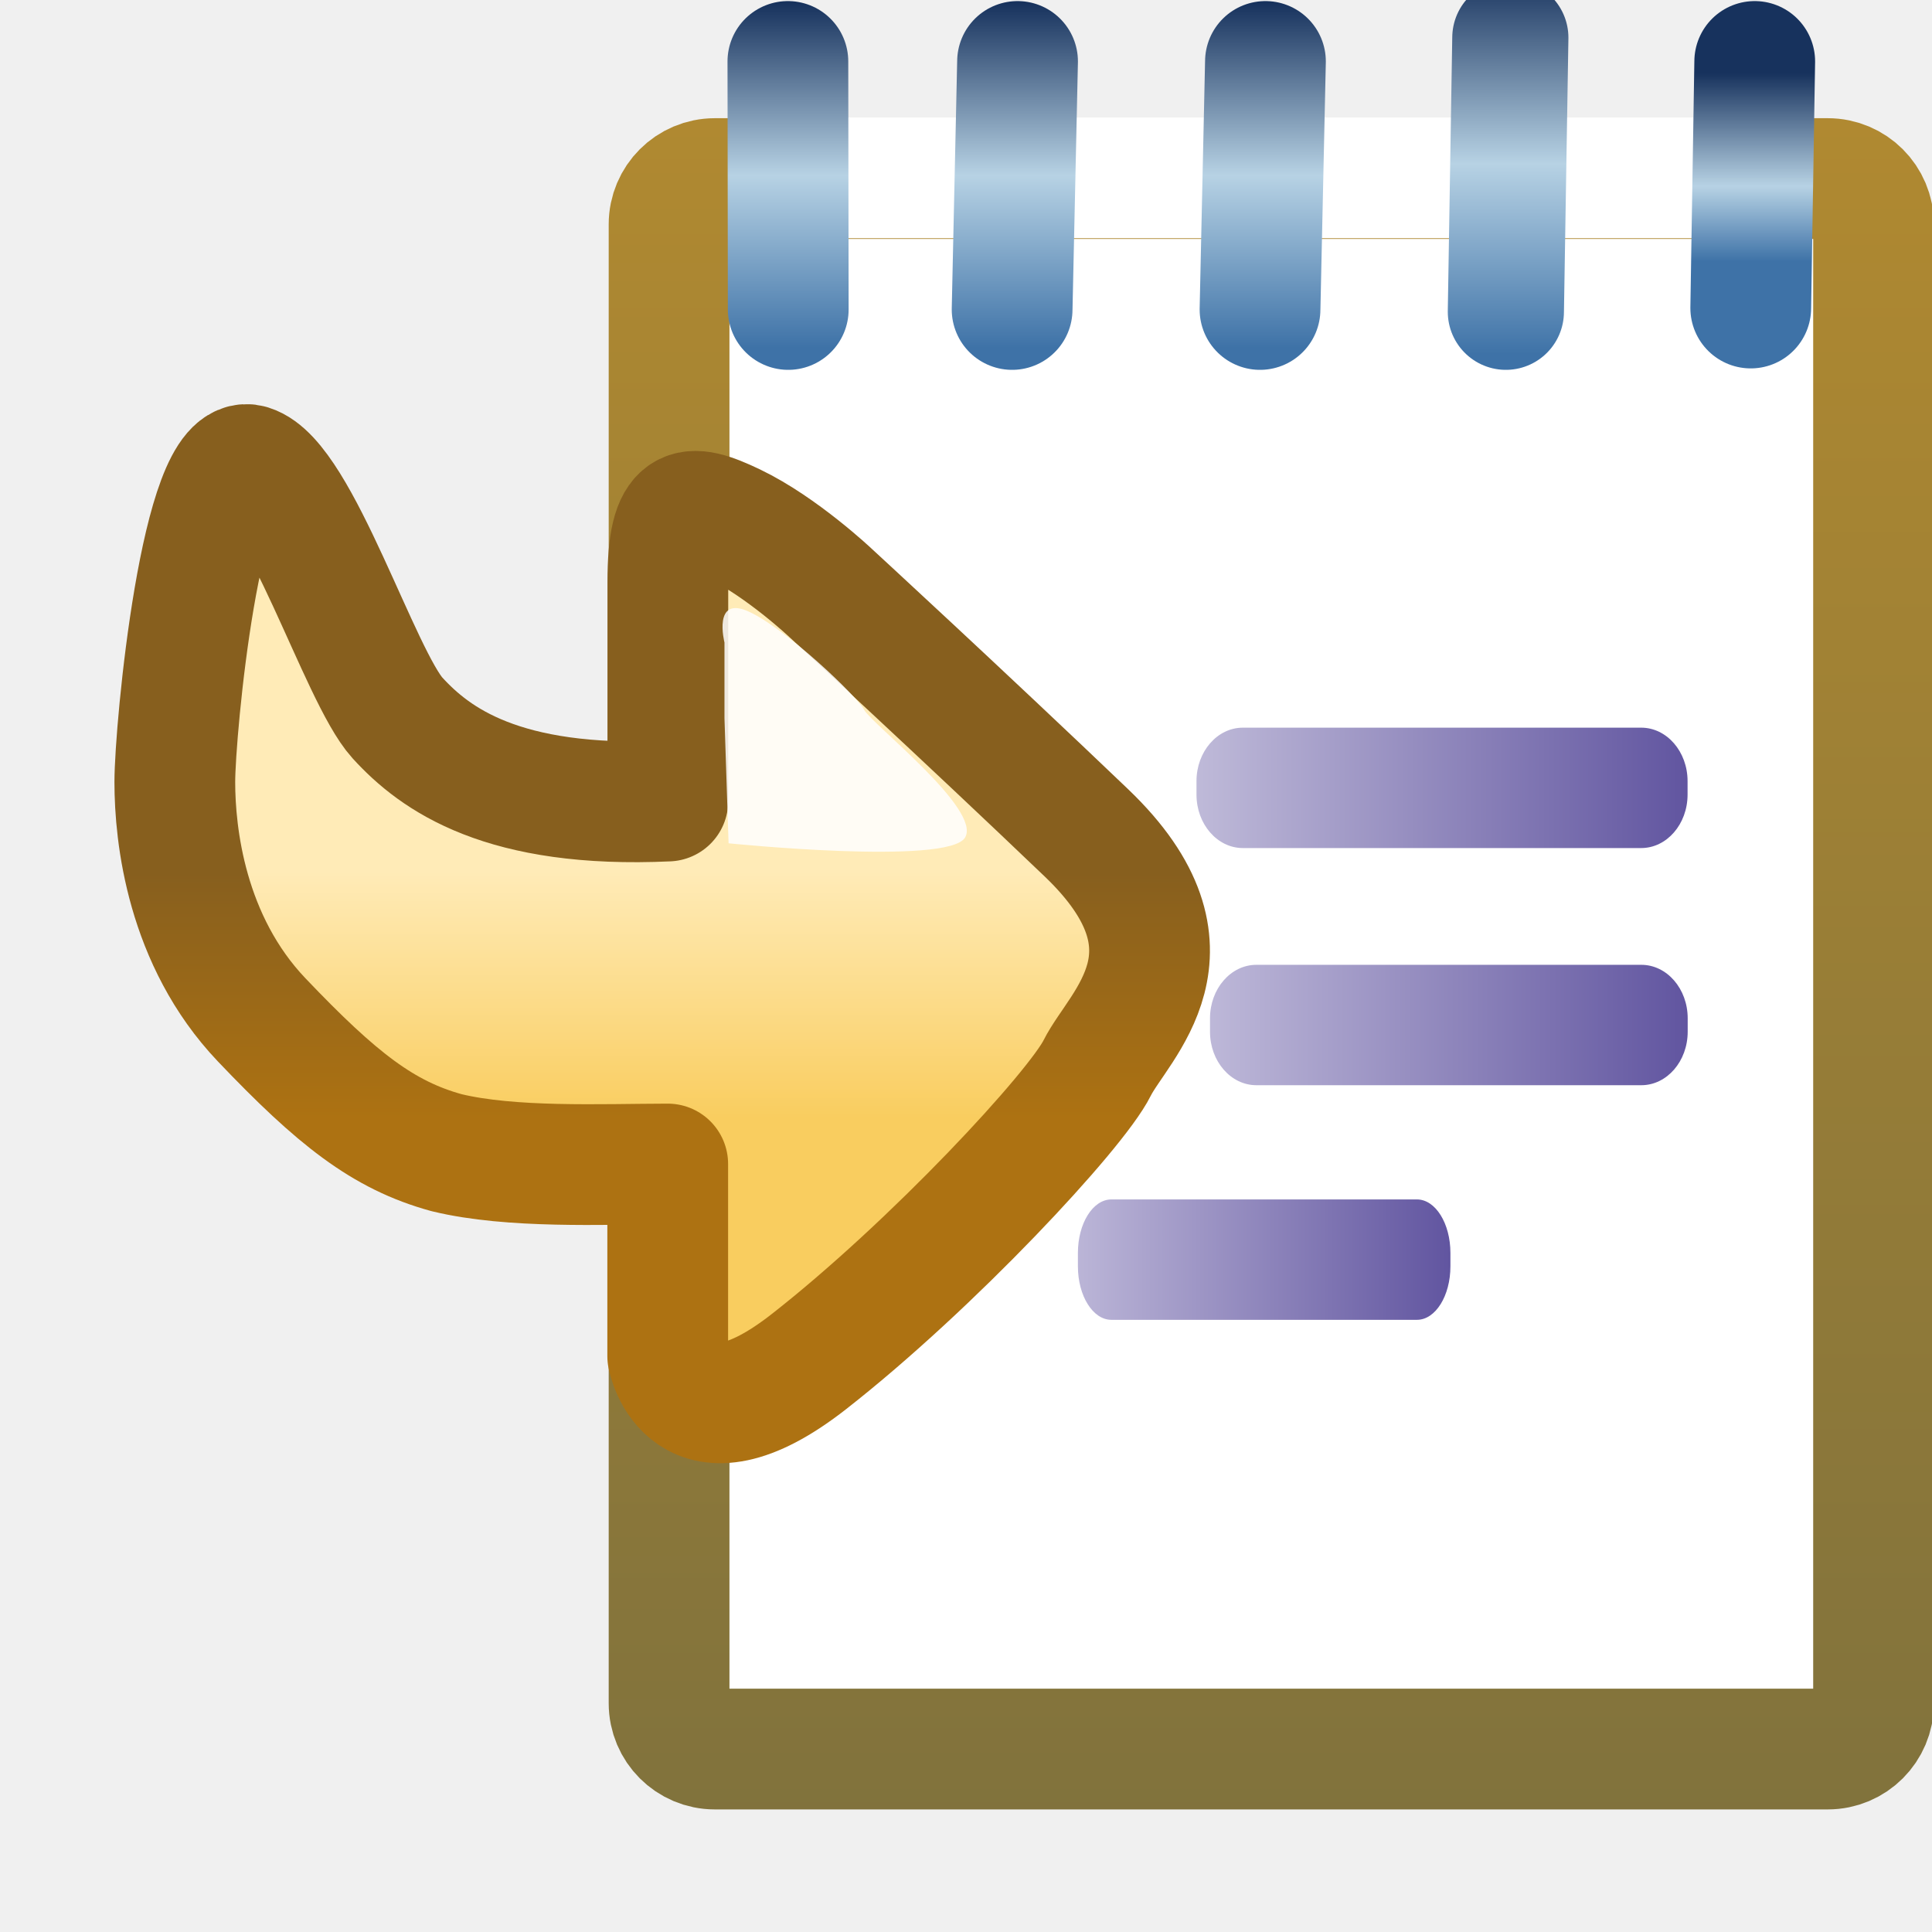
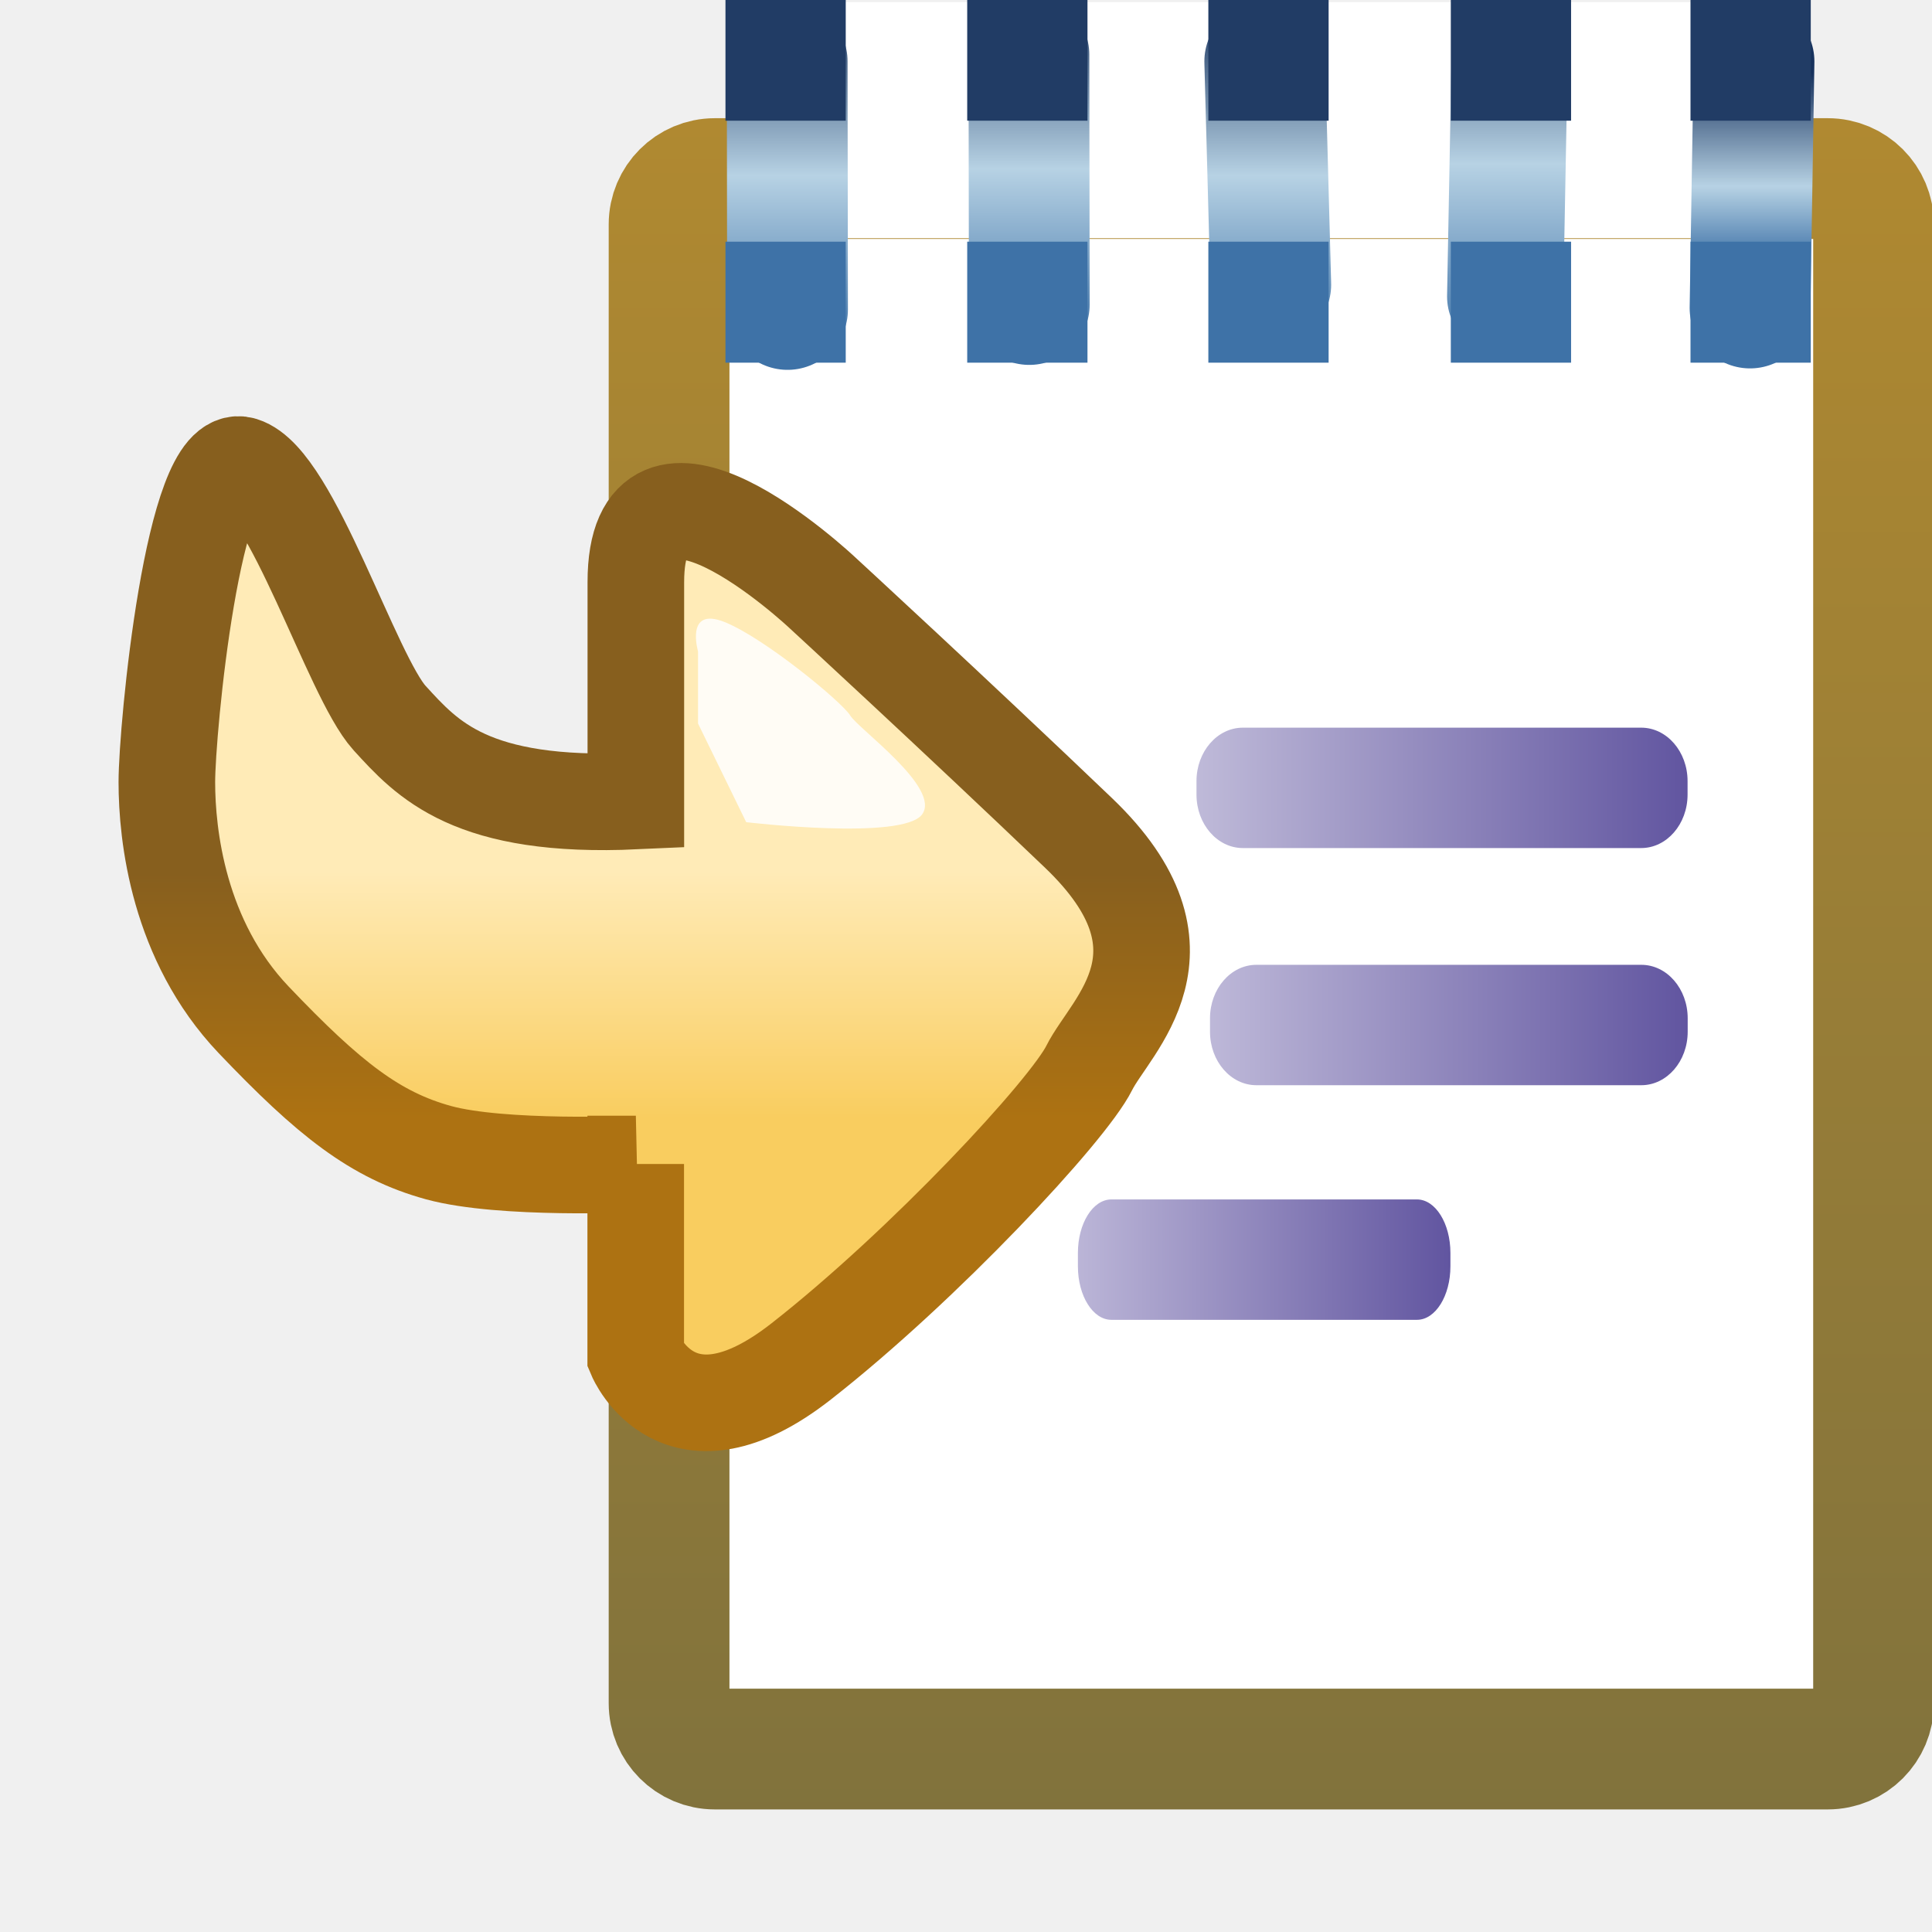
<svg xmlns="http://www.w3.org/2000/svg" xmlns:xlink="http://www.w3.org/1999/xlink" width="16" height="16" viewBox="0 0 16 16" id="svg2" version="1.1">
  <defs id="defs4">
    <linearGradient id="linearGradient4188">
      <stop id="stop4190" offset="0" style="stop-color:#d1cde4;stop-opacity:1" />
      <stop id="stop4192" offset="1" style="stop-color:#6155a0;stop-opacity:1" />
    </linearGradient>
    <linearGradient id="linearGradient4180">
      <stop id="stop4183" offset="0" style="stop-color:#d7d4e7;stop-opacity:1" />
      <stop id="stop4185" offset="1" style="stop-color:#6155a0;stop-opacity:1" />
    </linearGradient>
-     <linearGradient id="linearGradient4307">
-       <stop style="stop-color:#17325d;stop-opacity:1" offset="0" id="stop4309" />
-       <stop id="stop4312" offset="0.6" style="stop-color:#b7d2e4;stop-opacity:1" />
-       <stop style="stop-color:#3e72a7;stop-opacity:1" offset="1" id="stop4314" />
-     </linearGradient>
-     <linearGradient id="linearGradient4187">
-       <stop id="stop4189" offset="0" style="stop-color:#17325d;stop-opacity:1" />
-       <stop style="stop-color:#b7d2e4;stop-opacity:1" offset="0.5" id="stop4201" />
-       <stop id="stop4191" offset="1" style="stop-color:#3e72a7;stop-opacity:1" />
-     </linearGradient>
    <linearGradient id="linearGradient4178">
      <stop style="stop-color:#7e713d;stop-opacity:1" offset="0" id="stop4180" />
      <stop style="stop-color:#b28a30;stop-opacity:1" offset="1" id="stop4182" />
    </linearGradient>
    <linearGradient xlink:href="#linearGradient4178" id="linearGradient4184" x1="20.3" y1="1052.201" x2="20.3" y2="1036.755" gradientUnits="userSpaceOnUse" gradientTransform="translate(-9.863649,0)" />
-     <linearGradient xlink:href="#linearGradient4187" id="linearGradient4206" x1="3.975" y1="1036.383" x2="3.975" y2="1039.235" gradientUnits="userSpaceOnUse" gradientTransform="translate(-0.07102635,0)" />
-     <linearGradient xlink:href="#linearGradient4187" id="linearGradient4206-1" x1="3.975" y1="1036.383" x2="3.975" y2="1039.235" gradientUnits="userSpaceOnUse" gradientTransform="translate(1.830357,0)" />
-     <linearGradient xlink:href="#linearGradient4187" id="linearGradient4206-1-9" x1="3.975" y1="1036.383" x2="3.975" y2="1039.235" gradientUnits="userSpaceOnUse" gradientTransform="translate(3.883929,-4.2568467e-7)" />
-     <linearGradient xlink:href="#linearGradient4187" id="linearGradient4206-1-9-5" x1="3.975" y1="1036.383" x2="3.975" y2="1039.235" gradientUnits="userSpaceOnUse" gradientTransform="matrix(0.8368883,0,0,1.10534,6.639715,-109.4214)" />
-     <linearGradient xlink:href="#linearGradient4307" id="linearGradient4206-1-9-5-1" x1="3.975" y1="1036.963" x2="3.975" y2="1038.52" gradientUnits="userSpaceOnUse" gradientTransform="translate(7.935268,-4.2546071e-7)" />
    <linearGradient id="linearGradient7584-9-3">
      <stop style="stop-color:#f9cd5f;stop-opacity:1;" offset="0" id="stop7586-6-3" />
      <stop style="stop-color:#ffebb7;stop-opacity:1;" offset="1" id="stop7588-9-9" />
    </linearGradient>
    <linearGradient id="linearGradient7592-0-5">
      <stop style="stop-color:#ad7212;stop-opacity:1;" offset="0" id="stop7594-8-9" />
      <stop style="stop-color:#875f1e;stop-opacity:1;" offset="1" id="stop7596-5-6" />
    </linearGradient>
-     <linearGradient xlink:href="#linearGradient7584-9-3" id="linearGradient7608-9-7" gradientUnits="userSpaceOnUse" x1="22.931" y1="1039.698" x2="22.931" y2="1041.736" gradientTransform="translate(-0.06629126,0)" />
-     <linearGradient xlink:href="#linearGradient7592-0-5" id="linearGradient7610-7-6" gradientUnits="userSpaceOnUse" x1="22.931" y1="1039.698" x2="22.931" y2="1041.736" gradientTransform="translate(-0.06629126,0)" />
+     <linearGradient xlink:href="#linearGradient7584-9-3" id="linearGradient7608-9-7" gradientUnits="userSpaceOnUse" x1="22.931" y1="1039.698" x2="22.931" y2="1041.736" />
+     <linearGradient xlink:href="#linearGradient7592-0-5" id="linearGradient7610-7-6" gradientUnits="userSpaceOnUse" x1="22.931" y1="1039.698" x2="22.931" y2="1041.736" />
    <linearGradient xlink:href="#linearGradient4180" id="linearGradient4210" x1="6.921" y1="1046.885" x2="11.964" y2="1046.885" gradientUnits="userSpaceOnUse" gradientTransform="matrix(1.01453,0,0,1.17023,1.994651,-182.2311)" />
    <linearGradient id="linearGradient4204">
      <stop style="stop-color:#c8c3df;stop-opacity:1" offset="0" id="stop4206" />
      <stop style="stop-color:#6155a0;stop-opacity:1" offset="1" id="stop4208" />
    </linearGradient>
    <linearGradient xlink:href="#linearGradient4188" id="linearGradient4210-6" x1="7.229" y1="1046.885" x2="11.964" y2="1046.885" gradientUnits="userSpaceOnUse" gradientTransform="matrix(1.01453,0,0,1.17023,1.994651,-180.2668)" />
    <linearGradient xlink:href="#linearGradient4204" id="linearGradient4210-5" x1="7.129" y1="1046.885" x2="11.964" y2="1046.885" gradientUnits="userSpaceOnUse" gradientTransform="matrix(0.7303954,0,0,1.17023,3.429745,-178.3248)" />
+     <linearGradient xlink:href="#linearGradient4187" id="linearGradient4206" x1="3.975" y1="1036.383" x2="3.975" y2="1039.235" gradientUnits="userSpaceOnUse" gradientTransform="translate(-0.07102635,0)" />
+     <linearGradient id="linearGradient4187">
+       <stop id="stop4189" offset="0" style="stop-color:#17325d;stop-opacity:1" />
+       <stop style="stop-color:#b7d2e4;stop-opacity:1" offset="0.5" id="stop4201" />
+       <stop id="stop4191" offset="1" style="stop-color:#3e72a7;stop-opacity:1" />
+     </linearGradient>
+     <linearGradient xlink:href="#linearGradient4187" id="linearGradient4206-1" x1="3.975" y1="1036.383" x2="3.975" y2="1039.235" gradientUnits="userSpaceOnUse" gradientTransform="translate(1.930803,-0.05580357)" />
+     <linearGradient xlink:href="#linearGradient4187" id="linearGradient4206-1-9" x1="3.975" y1="1036.383" x2="3.975" y2="1039.235" gradientUnits="userSpaceOnUse" gradientTransform="translate(3.883929,-4.2568467e-7)" />
+     <linearGradient xlink:href="#linearGradient4187" id="linearGradient4206-1-9-5" x1="3.975" y1="1036.383" x2="3.975" y2="1039.235" gradientUnits="userSpaceOnUse" gradientTransform="matrix(0.8368883,0,0,1.10534,6.639715,-109.4214)" />
+     <linearGradient xlink:href="#linearGradient4307" id="linearGradient4206-1-9-5-1" x1="3.975" y1="1036.963" x2="3.975" y2="1038.52" gradientUnits="userSpaceOnUse" gradientTransform="translate(7.935268,-4.2546071e-7)" />
+     <linearGradient id="linearGradient4307">
+       <stop style="stop-color:#17325d;stop-opacity:1" offset="0" id="stop4309" />
+       <stop id="stop4312" offset="0.6" style="stop-color:#b7d2e4;stop-opacity:1" />
+       <stop style="stop-color:#3e72a7;stop-opacity:1" offset="1" id="stop4314" />
+     </linearGradient>
  </defs>
  <g id="layer1" transform="translate(0,-1036.362)">
    <rect style="opacity:1;fill:#ffffff;fill-opacity:1;stroke:url(#linearGradient4184);stroke-width:1;stroke-linejoin:round;stroke-miterlimit:4;stroke-dasharray:none;stroke-opacity:1" id="rect3368" width="9.975" height="13.006" x="5.541" y="1037.841" rx="0.379" ry="0.379" />
-     <path style="fill:#b7d2e4;fill-opacity:1;fill-rule:evenodd;stroke:#ffffff;stroke-width:1px;stroke-linecap:butt;stroke-linejoin:miter;stroke-opacity:1" d="m 6.041,1037.835 8.938,0" id="path4307" />
-     <g id="g4280" transform="translate(2.131913,0)">
-       <path id="path4198" d="m 4.393,1036.871 0.003,2.054" style="fill:none;fill-opacity:1;fill-rule:evenodd;stroke:url(#linearGradient4206);stroke-width:1;stroke-linecap:round;stroke-linejoin:bevel;stroke-miterlimit:4;stroke-dasharray:none;stroke-opacity:1" />
-       <path id="path4198-7" d="M 6.295,1036.871 6.25,1038.925" style="fill:none;fill-opacity:1;fill-rule:evenodd;stroke:url(#linearGradient4206-1);stroke-width:1;stroke-linecap:round;stroke-linejoin:bevel;stroke-miterlimit:4;stroke-dasharray:none;stroke-opacity:1" />
-       <path id="path4198-7-2" d="m 8.348,1036.871 -0.045,2.054" style="fill:none;fill-opacity:1;fill-rule:evenodd;stroke:url(#linearGradient4206-1-9);stroke-width:1;stroke-linecap:round;stroke-linejoin:bevel;stroke-miterlimit:4;stroke-dasharray:none;stroke-opacity:1" />
-       <path id="path4198-7-2-6" d="m 10.376,1036.674 -0.037,2.27" style="fill:none;fill-opacity:1;fill-rule:evenodd;stroke:url(#linearGradient4206-1-9-5);stroke-width:0.962;stroke-linecap:round;stroke-linejoin:bevel;stroke-miterlimit:4;stroke-dasharray:none;stroke-opacity:1" />
-       <path id="path4198-7-2-6-7" d="m 12.4,1036.871 -0.033,2.042" style="fill:none;fill-opacity:1;fill-rule:evenodd;stroke:url(#linearGradient4206-1-9-5-1);stroke-width:1;stroke-linecap:round;stroke-linejoin:bevel;stroke-miterlimit:4;stroke-dasharray:none;stroke-opacity:1" />
-     </g>
    <g id="g4374" transform="translate(-0.15625,0.02232143)">
      <rect ry="0.443" rx="0.384" y="1042.366" x="10.065" height="0.997" width="4.067" id="rect3394" style="opacity:1;fill:url(#linearGradient4210);fill-opacity:1;stroke:none;stroke-width:1;stroke-linecap:butt;stroke-linejoin:miter;stroke-miterlimit:4;stroke-dasharray:none;stroke-opacity:1" />
      <rect ry="0.443" rx="0.277" y="1046.273" x="9.083" height="0.997" width="3.085" id="rect3394-6" style="opacity:1;fill:url(#linearGradient4210-5);fill-opacity:1;stroke:none;stroke-width:1;stroke-linecap:butt;stroke-linejoin:miter;stroke-miterlimit:4;stroke-dasharray:none;stroke-opacity:1" />
      <rect ry="0.443" rx="0.384" y="1044.33" x="10.177" height="0.997" width="3.956" id="rect3394-0" style="opacity:1;fill:url(#linearGradient4210-6);fill-opacity:1;stroke:none;stroke-width:1;stroke-linecap:butt;stroke-linejoin:miter;stroke-miterlimit:4;stroke-dasharray:none;stroke-opacity:1" />
+       <g transform="translate(2.156049,-0.02232119)" id="g4984">
+         <rect y="1036.38" x="4.978" height="0.982" width="7.254" id="rect4982" style="opacity:1;fill:#ffffff;fill-opacity:1;stroke:none;stroke-width:1;stroke-linecap:square;stroke-linejoin:miter;stroke-miterlimit:4;stroke-dasharray:none;stroke-opacity:1" />
+         <g id="g4896">
+           <path style="fill:#b7d2e4;fill-opacity:1;fill-rule:evenodd;stroke:#ffffff;stroke-width:1px;stroke-linecap:butt;stroke-linejoin:miter;stroke-opacity:1" d="m 4.035,1037.835 8.938,0" id="path4307" />
+           <g id="g4280" transform="translate(0.1262696,0)">
+             <path id="path4198" d="m 4.393,1036.871 0.003,2.054" style="fill:none;fill-opacity:1;fill-rule:evenodd;stroke:url(#linearGradient4206);stroke-width:1;stroke-linecap:round;stroke-linejoin:bevel;stroke-miterlimit:4;stroke-dasharray:none;stroke-opacity:1" />
+             <path id="path4198-7" d="m 6.395,1036.815 0.003,2.069" style="fill:none;fill-opacity:1;fill-rule:evenodd;stroke:url(#linearGradient4206-1);stroke-width:1;stroke-linecap:round;stroke-linejoin:bevel;stroke-miterlimit:4;stroke-dasharray:none;stroke-opacity:1" />
+             <path id="path4198-7-2" d="m 8.348,1036.871 0.05,1.848" style="fill:none;fill-opacity:1;fill-rule:evenodd;stroke:url(#linearGradient4206-1-9);stroke-width:1;stroke-linecap:round;stroke-linejoin:bevel;stroke-miterlimit:4;stroke-dasharray:none;stroke-opacity:1" />
+             <path id="path4198-7-2-6" d="m 10.376,1036.832 -0.037,1.986" style="fill:none;fill-opacity:1;fill-rule:evenodd;stroke:url(#linearGradient4206-1-9-5);stroke-width:0.962;stroke-linecap:round;stroke-linejoin:bevel;stroke-miterlimit:4;stroke-dasharray:none;stroke-opacity:1" />
+             <path id="path4198-7-2-6-7" d="m 12.4,1036.871 -0.033,2.042" style="fill:none;fill-opacity:1;fill-rule:evenodd;stroke:url(#linearGradient4206-1-9-5-1);stroke-width:1;stroke-linecap:round;stroke-linejoin:bevel;stroke-miterlimit:4;stroke-dasharray:none;stroke-opacity:1" />
+           </g>
+           <g id="g4322" transform="translate(0.08123145,0.1866137)">
+             <rect style="opacity:1;fill:#213c65;fill-opacity:1;stroke:none;stroke-width:1;stroke-linecap:square;stroke-linejoin:miter;stroke-miterlimit:4;stroke-dasharray:none;stroke-opacity:1" id="rect4221" width="0.996" height="1.002" x="3.927" y="1036.173" />
+             <rect style="opacity:1;fill:#3e72a7;fill-opacity:1;stroke:none;stroke-width:1;stroke-linecap:square;stroke-linejoin:miter;stroke-miterlimit:4;stroke-dasharray:none;stroke-opacity:1" id="rect4221-2" width="0.996" height="1.002" x="3.927" y="1038.177" />
+             <rect style="opacity:1;fill:#213c65;fill-opacity:1;stroke:none;stroke-width:1;stroke-linecap:square;stroke-linejoin:miter;stroke-miterlimit:4;stroke-dasharray:none;stroke-opacity:1" id="rect4221-5" width="0.996" height="1.002" x="5.929" y="1036.173" />
+             <rect style="opacity:1;fill:#3e72a7;fill-opacity:1;stroke:none;stroke-width:1;stroke-linecap:square;stroke-linejoin:miter;stroke-miterlimit:4;stroke-dasharray:none;stroke-opacity:1" id="rect4221-2-1" width="0.996" height="1.002" x="5.929" y="1038.177" />
+             <rect style="opacity:1;fill:#213c65;fill-opacity:1;stroke:none;stroke-width:1;stroke-linecap:square;stroke-linejoin:miter;stroke-miterlimit:4;stroke-dasharray:none;stroke-opacity:1" id="rect4221-5-6" width="0.996" height="1.002" x="7.926" y="1036.173" />
+             <rect style="opacity:1;fill:#3e72a7;fill-opacity:1;stroke:none;stroke-width:1;stroke-linecap:square;stroke-linejoin:miter;stroke-miterlimit:4;stroke-dasharray:none;stroke-opacity:1" id="rect4221-2-1-0" width="0.996" height="1.002" x="7.926" y="1038.177" />
+             <rect style="opacity:1;fill:#213c65;fill-opacity:1;stroke:none;stroke-width:1;stroke-linecap:square;stroke-linejoin:miter;stroke-miterlimit:4;stroke-dasharray:none;stroke-opacity:1" id="rect4221-5-6-4" width="0.996" height="1.002" x="9.934" y="1036.173" />
+             <rect style="opacity:1;fill:#3e72a7;fill-opacity:1;stroke:none;stroke-width:1;stroke-linecap:square;stroke-linejoin:miter;stroke-miterlimit:4;stroke-dasharray:none;stroke-opacity:1" id="rect4221-2-1-0-2" width="0.996" height="1.002" x="9.934" y="1038.177" />
+             <rect style="opacity:1;fill:#213c65;fill-opacity:1;stroke:none;stroke-width:1;stroke-linecap:square;stroke-linejoin:miter;stroke-miterlimit:4;stroke-dasharray:none;stroke-opacity:1" id="rect4221-5-6-4-7" width="0.996" height="1.002" x="11.919" y="1036.173" />
+             <rect style="opacity:1;fill:#3e72a7;fill-opacity:1;stroke:none;stroke-width:1;stroke-linecap:square;stroke-linejoin:miter;stroke-miterlimit:4;stroke-dasharray:none;stroke-opacity:1" id="rect4221-2-1-0-2-1" width="0.996" height="1.002" x="11.919" y="1038.177" />
+           </g>
+         </g>
+       </g>
    </g>
    <g style="display:inline" id="g7604-6" transform="matrix(-1,0,0,-1,28.84981,2085.327)">
-       <path id="path7582-7" d="m 23.32,1039.325 0,-1.591 c 0,0 -0.155,-0.84 -1.171,-0.044 -1.016,0.795 -2.21,2.077 -2.386,2.431 -0.177,0.354 -0.928,0.972 0.088,1.945 1.016,0.972 2.121,1.989 2.121,1.989 0,0 0.404,0.381 0.799,0.571 0.378,0.181 0.548,0.187 0.548,-0.483 l 0,-1.812 c 1.366,-0.063 1.926,0.345 2.239,0.688 0.312,0.344 0.812,1.969 1.219,2.094 0.406,0.125 0.625,-2.188 0.625,-2.625 0,-0.438 -0.094,-1.312 -0.719,-1.969 -0.625,-0.656 -1.007,-0.956 -1.531,-1.1 -0.535,-0.13 -1.288,-0.095 -1.832,-0.094 z" style="fill:url(#linearGradient7608-9-7);fill-opacity:1;stroke:url(#linearGradient7610-7-6);stroke-width:1;stroke-linecap:butt;stroke-linejoin:round;stroke-miterlimit:4;stroke-dasharray:none;stroke-opacity:1" />
-       <path id="path7602-2" d="m 22.85,1043.017 0,0.627 c 0,0 0.101,0.395 -0.203,0.255 -0.304,-0.139 -0.893,-0.697 -0.954,-0.813 -0.061,-0.116 -0.977,-0.826 -0.835,-1.058 0.142,-0.232 1.958,-0.047 1.958,-0.047 z" style="opacity:0.857;fill:#ffffff;fill-opacity:1;stroke:none" />
+       <path id="path7582-7" d="m 23.585,1039.325 0,-1.591 c 0,0 -0.354,-0.84 -1.37,-0.044 -1.016,0.795 -2.21,2.077 -2.386,2.431 -0.177,0.354 -0.928,0.972 0.088,1.945 1.016,0.972 2.121,1.989 2.121,1.989 0,0 0.404,0.381 0.799,0.571 0.378,0.181 0.747,0.187 0.747,-0.483 0,-1.37 0,-1.812 0,-1.812 1.366,-0.063 1.727,0.345 2.04,0.688 0.312,0.344 0.812,1.969 1.219,2.094 0.406,0.125 0.625,-2.188 0.625,-2.625 0,-0.438 -0.094,-1.312 -0.719,-1.969 -0.625,-0.656 -1.007,-0.956 -1.531,-1.1 -0.525,-0.144 -1.634,-0.094 -1.634,-0.094 z" style="fill:url(#linearGradient7608-9-7);fill-opacity:1;stroke:url(#linearGradient7610-7-6);stroke-width:0.8;stroke-linecap:butt;stroke-linejoin:miter;stroke-miterlimit:4;stroke-dasharray:none;stroke-opacity:1" />
+       <path id="path7602-2" d="m 23.069,1042.973 0,0.597 c 0,0 0.11,0.376 -0.221,0.243 -0.331,-0.133 -0.972,-0.663 -1.039,-0.773 -0.066,-0.111 -0.751,-0.597 -0.597,-0.818 0.155,-0.221 1.458,-0.066 1.458,-0.066 z" style="opacity:0.857;fill:#ffffff;fill-opacity:1;stroke:none" />
    </g>
  </g>
</svg>
